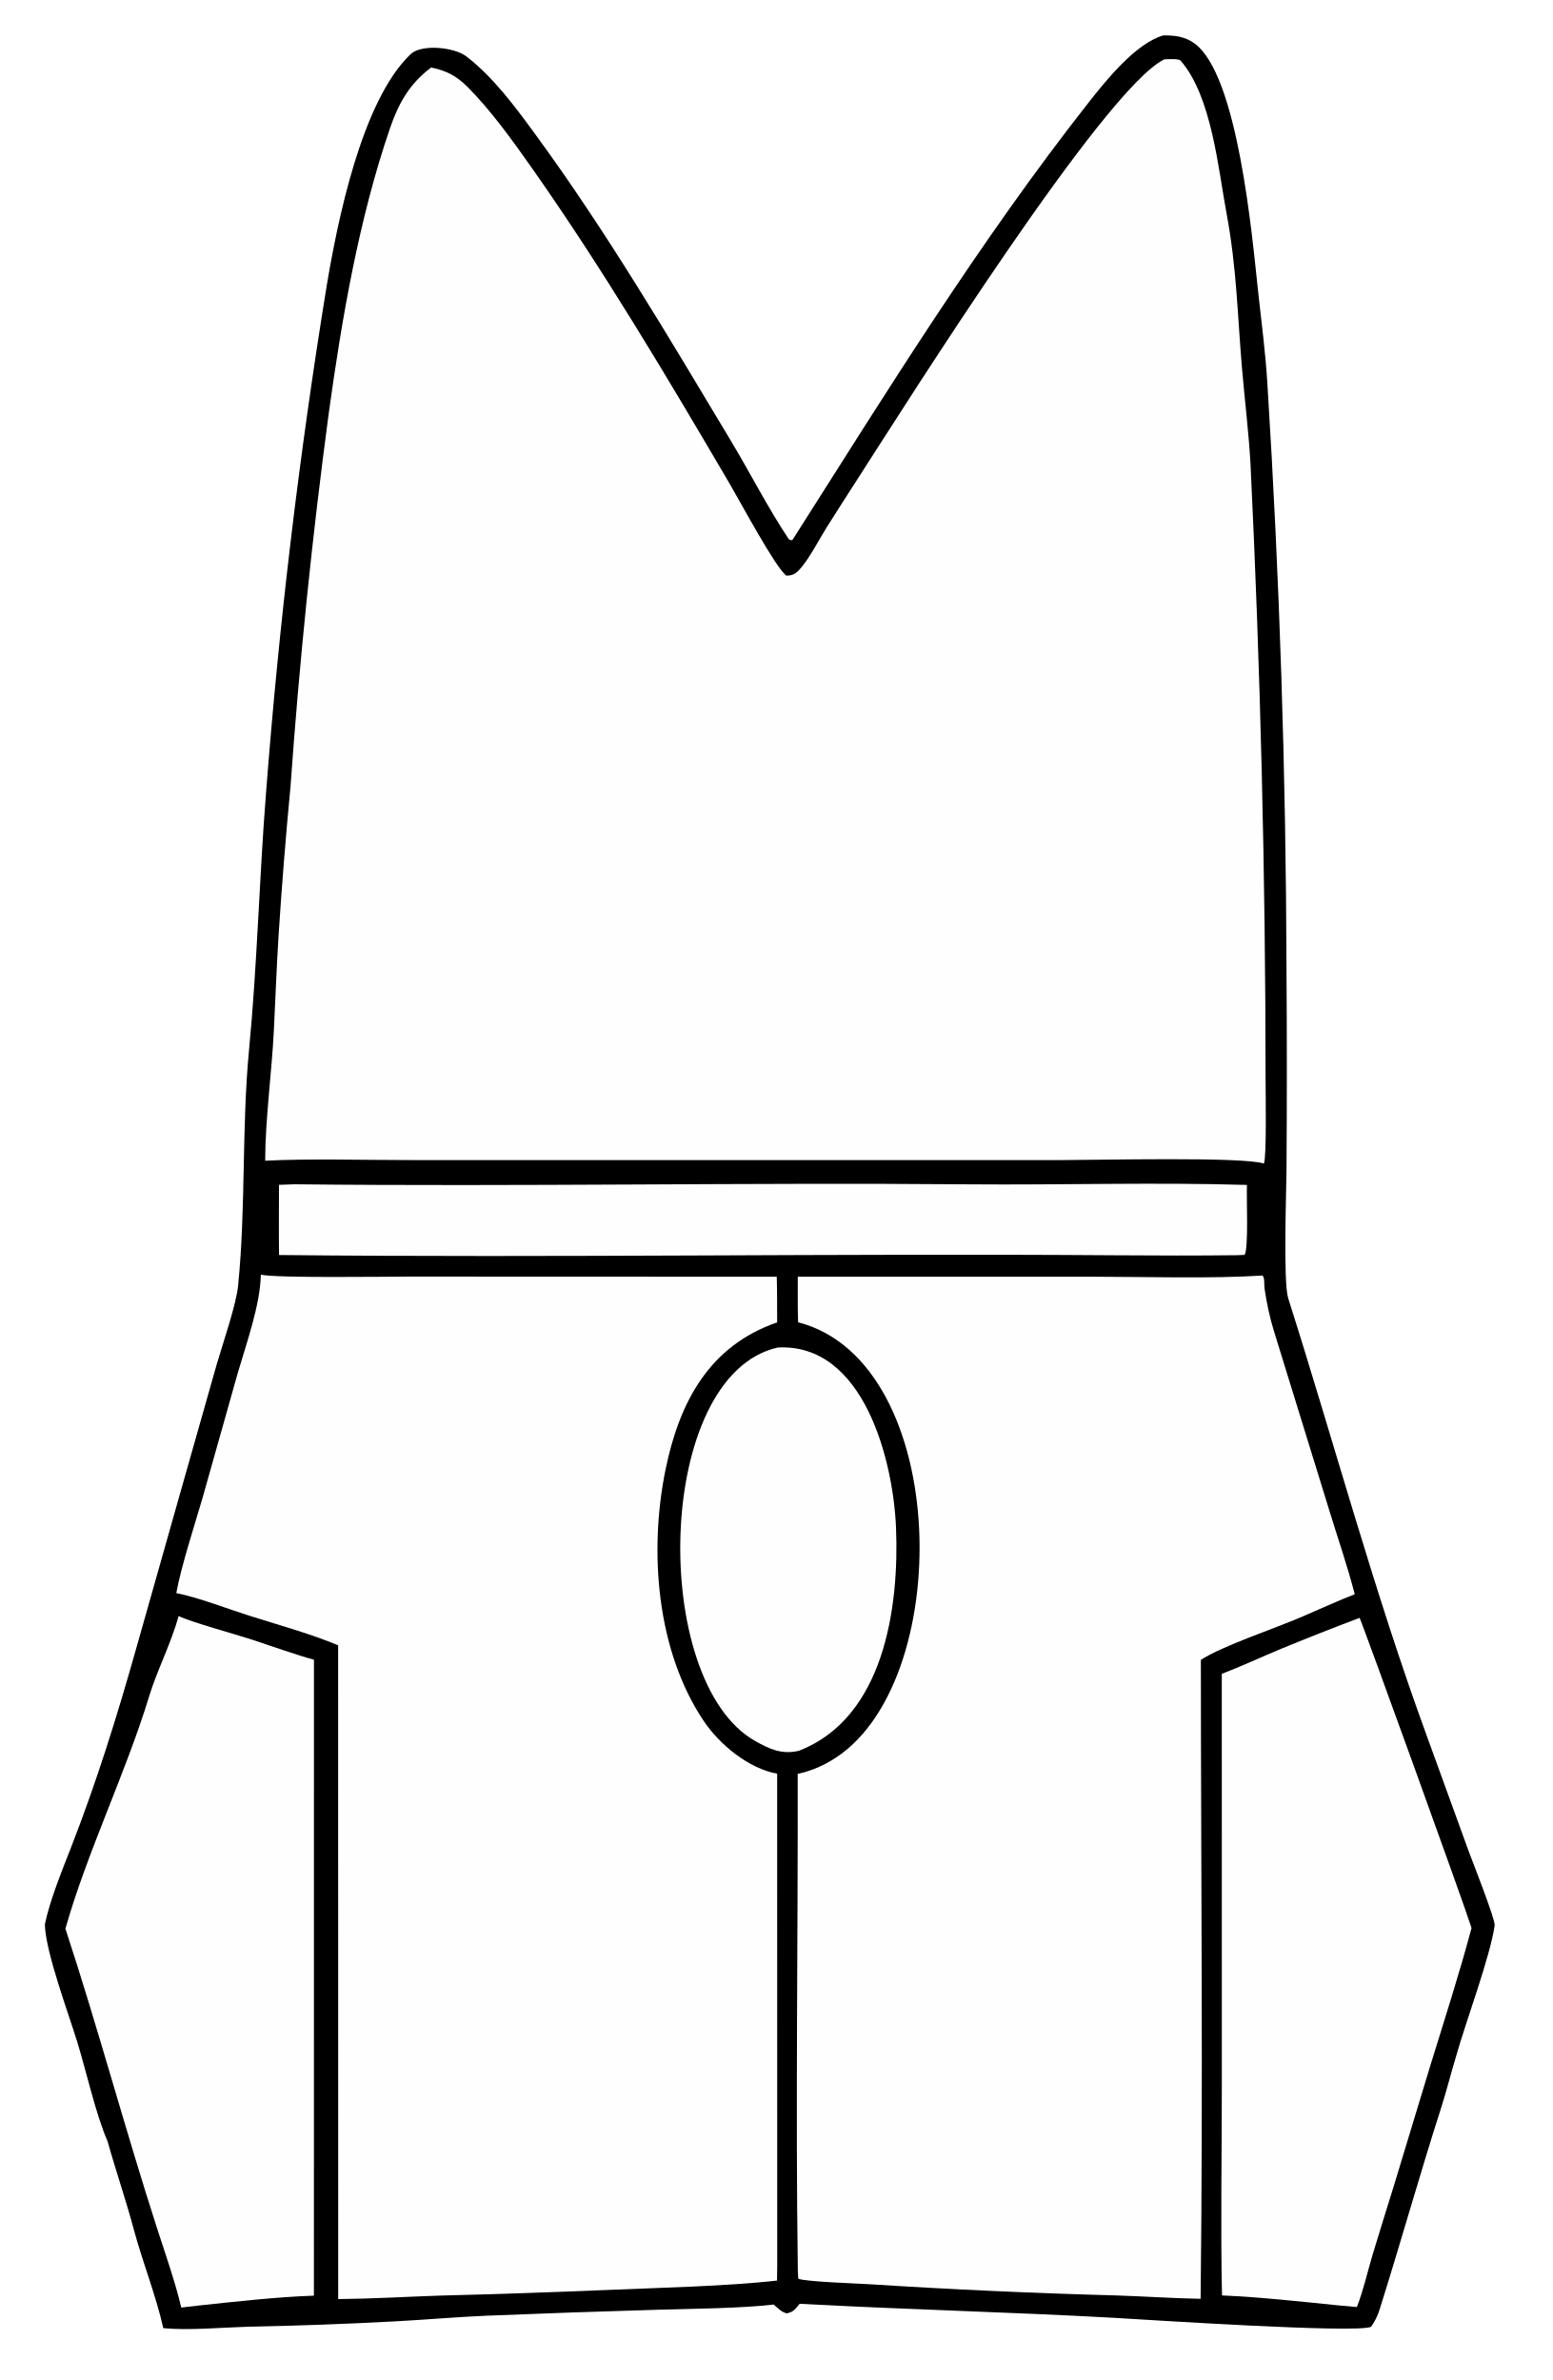
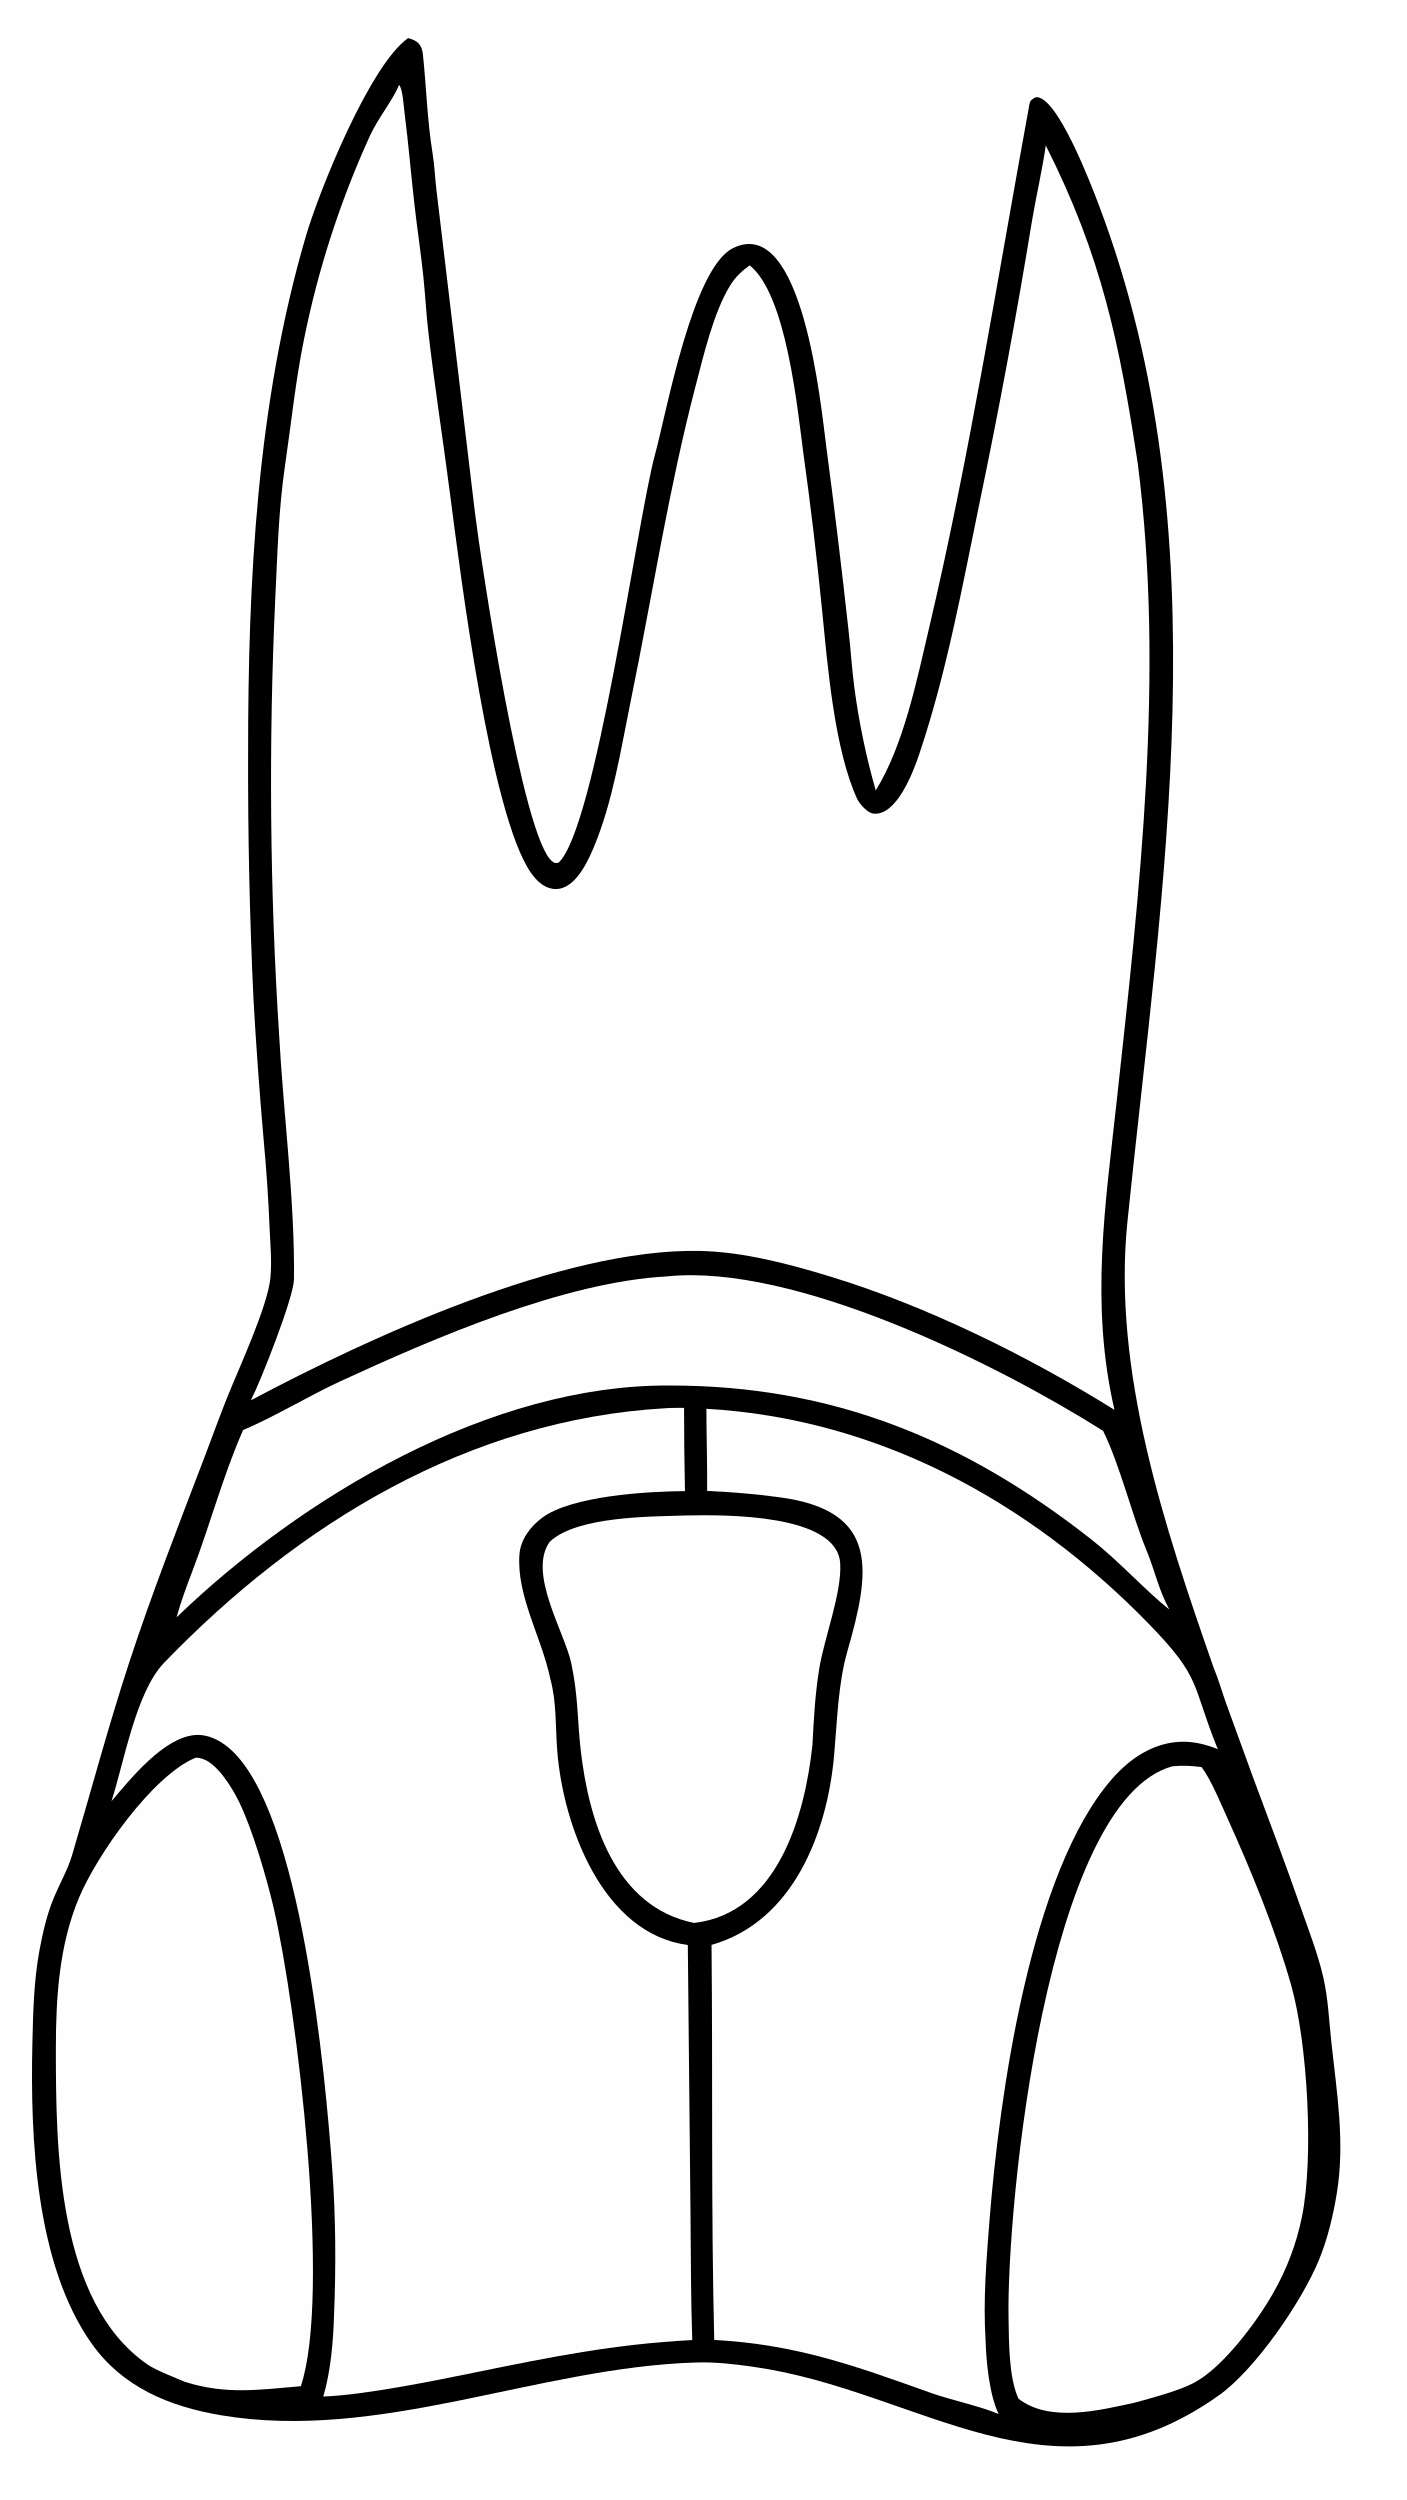
- <svg xmlns="http://www.w3.org/2000/svg" width="208" height="319" viewBox="0 0 208 319" fill="none">
-   <path d="M155.88 4.749C157.418 4.731 158.749 4.879 160.042 5.799C165.899 9.97 167.8 31.695 168.576 38.882C169.031 43.093 169.595 47.253 169.844 51.485C171.481 77.528 172.333 103.614 172.4 129.708C172.464 138.766 172.465 147.825 172.403 156.883C172.377 159.855 171.95 171.87 172.63 174.009C178.84 193.556 184.186 213.507 191.239 232.765L196.845 248.204C197.243 249.273 200.402 257.3 200.298 258.054C199.727 262.194 196.375 271.133 195.139 275.578C194.421 277.934 193.837 280.306 193.082 282.654C190.21 291.596 187.692 300.647 184.861 309.605C184.612 310.393 184.218 311.21 183.732 311.872C181.782 312.776 153.13 310.883 149.261 310.665C135.319 309.889 121.087 309.548 107.161 308.782C106.523 309.552 106.367 309.857 105.442 310.068C104.769 309.94 104.214 309.349 103.682 308.884C99.51 309.392 92.66 309.455 88.331 309.577C80.561 309.802 72.793 310.072 65.026 310.389C61.031 310.566 57.037 310.923 53.042 311.135C46.436 311.49 39.824 311.732 33.209 311.86C29.771 311.957 25.216 312.384 21.881 312.051C20.896 307.635 19.114 303.237 17.943 298.864C16.873 294.866 15.527 290.981 14.415 287.001C12.848 283.422 11.592 277.729 10.354 273.693C9.206 269.945 6.097 261.623 6.011 257.942C6.671 254.707 8.35 250.628 9.519 247.622C13.01 238.649 15.664 230.118 18.268 220.896L24.382 199.293L29.025 182.929C29.779 180.316 31.697 174.767 31.912 172.274C32.955 161.918 32.377 151.061 33.374 140.715C34.482 129.212 34.734 117.765 35.649 106.291C37.395 83.546 40.104 60.885 43.77 38.369C45.211 29.752 48.445 13.537 55.018 7.268C56.478 5.876 60.876 6.3 62.528 7.581C66.119 10.365 68.987 14.248 71.677 17.92C81.305 31.067 89.586 45.148 97.961 59.108C100.526 63.382 102.944 68.128 105.694 72.254C105.861 72.338 106.096 72.532 106.261 72.272C118.867 52.435 131.335 32.247 145.879 13.745C148.242 10.739 152.184 5.829 155.88 4.749Z" fill="black" />
-   <path d="M156.032 7.955C156.5 7.935 157.957 7.834 158.214 8.13C162.386 12.913 163.258 22.673 164.354 28.522C165.744 35.941 165.818 42.136 166.444 49.427C166.829 53.904 167.342 57.944 167.579 62.205C168.912 89.656 169.586 117.134 169.599 144.617C169.602 146.33 169.753 155.155 169.373 155.957C166.661 155.018 147.117 155.491 142.229 155.491L90.198 155.494L54.663 155.489C48.837 155.488 41.27 155.28 35.535 155.575C35.547 149.992 36.424 143.704 36.702 138.082C36.91 133.877 37.065 129.664 37.327 125.466C37.755 118.793 38.289 112.127 38.927 105.471C40.115 88.71 41.828 71.99 44.064 55.337C45.802 42.716 48.116 29.258 52.265 17.184C53.43 13.794 54.878 11.242 57.767 9.049C59.796 9.451 61.177 10.18 62.643 11.642C65.72 14.71 68.699 18.856 71.199 22.406C80.847 36.113 89.404 50.556 97.877 65.004C99.149 67.173 103.967 76.155 105.373 77.152C106.402 77.165 106.865 76.715 107.512 75.903C108.717 74.388 109.755 72.324 110.759 70.724C112.054 68.659 113.849 65.867 115.1 63.925C121.594 53.843 148.031 11.802 156.032 7.955Z" fill="#FEFEFE" />
-   <path d="M34.954 170.846C37.05 171.33 51.753 171.107 54.895 171.104L104.091 171.122C104.153 173.138 104.135 175.223 104.144 177.245C95.097 180.369 91.069 187.834 89.198 196.925C86.946 207.872 87.953 221.219 94.323 230.697C96.43 233.831 100.338 237.055 104.146 237.735L104.154 303.617L104.127 305.675C97.443 306.44 87.69 306.656 80.924 306.95C73.621 307.255 66.317 307.501 59.01 307.686C54.456 307.838 49.872 308.114 45.322 308.155L45.313 220.527C41.577 218.959 37.283 217.791 33.375 216.549C30.669 215.69 26.259 214.008 23.625 213.535C24.268 209.966 26.09 204.386 27.142 200.773L31.86 184.039C33.037 179.983 34.874 174.919 34.954 170.846Z" fill="#FEFEFE" />
-   <path d="M169.082 170.969L169.182 170.949C169.515 171.298 169.373 172.129 169.473 172.795C169.764 174.733 170.154 176.57 170.727 178.437L178.169 202.545C179.303 206.261 180.581 209.924 181.55 213.685C179.776 214.354 176.369 215.879 174.478 216.7C170.929 218.24 163.793 220.604 160.926 222.479C160.934 250.865 161.228 279.778 160.892 308.118C157.258 308.051 153.261 307.787 149.578 307.665C138.589 307.371 127.606 306.873 116.635 306.17C115.251 306.079 107.536 305.817 106.969 305.411L106.917 304.411C106.604 282.443 106.947 259.799 106.896 237.762C108.474 237.417 109.985 236.817 111.37 235.987C128.089 226.176 127.592 182.529 106.953 177.233C106.878 175.278 106.916 173.088 106.907 171.116L146.096 171.12C153.119 171.123 162.307 171.405 169.082 170.969Z" fill="#FEFEFE" />
-   <path d="M182.196 216.846C182.371 217.007 196.261 255.379 197.2 258.414C195.655 264.239 193.494 270.977 191.704 276.766L186.793 292.959C185.84 296.028 184.877 299.091 183.952 302.169C183.252 304.497 182.718 306.973 181.831 309.219L179.407 309.004C174.286 308.48 168.899 307.895 163.758 307.665C163.559 298.496 163.737 288.677 163.736 279.453L163.731 224.349C166.127 223.446 169.057 222.089 171.498 221.071C175.044 219.611 178.61 218.203 182.196 216.846Z" fill="#FEFEFE" />
-   <path d="M23.939 216.6C25.457 217.38 31.605 219.056 33.778 219.769C36.013 220.5 39.907 221.888 42.072 222.458L42.067 307.696C37.138 307.864 31.447 308.502 26.508 309.032L24.29 309.29C23.519 305.971 22.138 302.039 21.068 298.728C16.772 285.433 13.126 271.769 8.767 258.509C11.65 248.306 16.864 237.616 19.988 227.36C21.063 223.832 22.956 220.208 23.939 216.6Z" fill="#FEFEFE" />
-   <path d="M104.237 180.611C115.745 180.013 119.697 195.733 120.073 204.73C120.52 215.436 118.469 230.244 107.074 234.656L106.985 234.678C104.783 235.192 103.115 234.435 101.193 233.35C87.022 225.361 87.704 184.308 104.237 180.611Z" fill="#FEFEFE" />
-   <path d="M39.472 158.734C69.533 159.063 99.885 158.483 129.965 158.741C142.118 158.845 155.026 158.451 167.104 158.821C167.015 160.375 167.355 167.519 166.768 168.197L165.801 168.239C160.388 168.303 154.894 168.291 149.481 168.25C112.146 167.972 74.72 168.607 37.393 168.214C37.352 165.098 37.383 161.929 37.386 158.808L39.472 158.734Z" fill="#FEFEFE" />
+ <svg xmlns="http://www.w3.org/2000/svg" width="180" height="320" viewBox="0 0 180 320" fill="none">
+   <path d="M52.234 4.881C53.478 5.198 54.003 5.702 54.14 7.029C54.576 11.233 54.691 15.425 55.367 19.61C55.604 21.079 55.682 22.733 55.854 24.23L60.769 65.422C61.581 72.044 66.916 107.566 70.726 110.287C71.051 110.52 71.114 110.486 71.487 110.429C76.246 106.101 81.564 66.495 83.844 58.169C85.309 52.817 88.628 34.351 93.805 31.771C102.771 27.302 105.076 51.978 105.772 57.235C106.804 65.027 107.749 72.83 108.608 80.642C108.887 83.062 109.031 85.548 109.348 87.952C109.939 92.42 110.857 96.84 112.094 101.174C115.681 95.397 117.372 86.976 118.929 80.363C124.143 58.211 127.675 35.654 131.778 13.282C131.862 12.825 132.195 12.638 132.572 12.445C135.303 12.12 139.759 23.883 140.686 26.334C156.497 68.187 148.722 113.232 144.31 156.381C142.352 175.527 149.09 195.511 155.337 213.446C155.951 214.896 156.395 216.496 156.93 217.992L160.429 227.612C162.51 233.169 164.588 238.709 166.546 244.311C167.552 247.189 168.681 250.074 169.369 253.046C170.004 255.792 170.11 258.594 170.41 261.383C171.112 267.899 172.182 274.21 171.108 280.761C170.636 283.642 169.925 286.615 168.808 289.318C166.628 294.599 160.681 303.297 156.016 306.607C134.499 321.875 118.039 306.012 96.394 302.945C93.996 302.606 91.588 302.326 89.161 302.397C68.802 302.996 48.626 312.585 28.242 309.145C21.677 308.036 15.666 305.543 11.729 299.976C4.557 289.835 3.871 273.695 4.144 261.661C4.235 257.637 4.321 253.568 5.059 249.599C5.486 247.307 6.045 244.895 6.961 242.743C7.712 240.98 8.694 239.265 9.238 237.424C11.657 229.24 13.846 221.029 16.502 212.908C19.455 203.88 22.942 195.01 26.321 186.135C27.27 183.642 28.171 181.125 29.17 178.652C30.664 174.955 34.269 167.163 34.611 163.569C34.805 161.526 34.613 159.425 34.517 157.378C34.362 153.546 34.105 149.719 33.747 145.901C33.245 140.216 32.752 133.467 32.438 127.739C31.952 117.362 31.725 106.975 31.758 96.587C31.74 74.465 32.868 51.675 39.142 30.265C40.87 24.365 47.367 8.299 52.234 4.881Z" fill="black" />
+   <path d="M51.08 10.871C51.544 11.313 51.684 13.668 51.772 14.358C52.274 18.289 52.604 22.253 53.05 26.192C53.401 29.29 53.877 32.376 54.197 35.475C54.439 37.818 54.559 40.173 54.829 42.513C55.626 49.422 56.708 56.306 57.602 63.203C58.907 73.256 62.748 104.224 67.952 111.705C68.606 112.645 69.508 113.561 70.685 113.76C73.361 114.213 75.091 110.603 75.946 108.588C78.444 102.698 79.477 95.841 80.758 89.596C83.506 76.202 85.583 62.614 89.043 49.38C90.075 45.435 91.333 39.993 93.457 36.544C94.121 35.467 94.941 34.688 95.956 33.964C100.666 37.72 102.053 52.178 102.838 58.067C103.771 64.754 104.57 71.459 105.235 78.178C105.92 84.987 106.774 95.913 109.74 102.308C110.071 102.95 111.027 104.049 111.787 104.138C114.779 104.49 116.925 98.718 117.637 96.605C121.181 86.078 123.145 75.206 125.38 64.37C127.881 52.378 130.122 40.333 132.1 28.244C132.628 25.093 133.428 21.66 133.859 18.617C141.036 32.833 143.285 43.916 145.64 59.37C149.085 86.359 145.892 113.884 142.958 140.762C141.475 154.347 139.515 166.879 142.652 180.466C131.727 173.646 118.668 167.185 106.347 163.422C100.964 161.778 95.126 160.221 89.477 160.118C71.993 159.8 47.363 171.128 32.111 179.241C33.404 176.701 37.603 166.049 37.63 163.748C37.746 153.734 36.27 142.438 35.725 132.453C34.538 113.872 34.374 95.24 35.232 76.641C35.522 70.769 35.639 65.3 36.502 59.455C37.288 54.129 37.81 48.849 38.89 43.545C40.7 34.513 43.545 25.721 47.37 17.341C48.4 15.133 50.206 12.898 51.013 11.032L51.08 10.871Z" fill="#FEFEFE" />
+   <path d="M85.186 180.253C85.738 180.193 86.954 180.216 87.558 180.209C87.559 183.76 87.599 187.311 87.677 190.86C82.901 190.9 73.145 191.452 69.374 194.288C67.902 195.395 66.629 197.051 66.489 198.963C66.097 204.281 69.327 209.549 70.441 214.893C71.274 217.976 71.079 221.05 71.334 224.2C72.104 233.708 77.13 247.519 88.041 248.963L88.383 283.308C88.445 288.71 88.415 294.13 88.61 299.526C78.569 300.053 70.518 301.69 60.708 303.694C55.592 304.74 46.586 306.573 41.378 306.756C42.334 303.557 42.658 299.693 42.754 296.365C43.013 290.164 42.979 283.79 42.523 277.597C41.64 265.611 38.599 231.634 29.315 223.752C28.096 222.717 26.56 221.941 24.919 222.089C20.919 222.451 16.742 227.64 14.269 230.555C15.891 225.531 17.397 216.58 20.993 212.848C38.228 194.97 60.014 181.691 85.186 180.253Z" fill="#FEFEFE" />
+   <path d="M90.416 180.325C112.419 181.586 131.785 192.197 147.001 207.805C153.927 214.91 152.46 215.481 155.878 223.896C154.36 223.269 152.676 222.87 151.026 222.95C147.562 223.121 144.662 225.076 142.426 227.605C131.856 239.569 127.901 268.48 126.655 284.217C126.255 289.28 125.837 294.411 126.152 299.487C126.224 302.237 126.643 306.577 127.831 309.001C125.684 308.051 121.622 307.174 119.206 306.311C109.339 302.79 101.939 300.085 91.421 299.512C91.007 282.904 91.243 265.632 91.076 248.945C101.529 245.974 105.877 234.608 106.765 224.705C107.157 220.345 107.263 215.559 108.457 211.391C111.368 201.231 112.747 193.329 99.678 191.637C96.675 191.231 93.615 190.981 90.511 190.835C90.547 187.411 90.423 183.79 90.416 180.325Z" fill="#FEFEFE" />
+   <path d="M150.086 226.079C151.573 225.958 152.337 226.018 153.801 226.185C155.018 227.797 156.282 230.894 157.145 232.799C160.145 239.43 163.307 247.15 165.273 254.115C167.394 261.627 168.179 276.23 166.649 283.751C165.946 287.221 164.682 290.552 162.907 293.614C160.892 297.165 156.537 303.034 152.855 304.984C150.866 306.037 147.478 306.926 145.254 307.538C140.762 308.519 134.352 310.127 130.37 307.039C129.116 304.351 129.152 299.802 129.095 296.865C128.81 282.254 133.964 230.472 150.086 226.079Z" fill="#FEFEFE" />
+   <path d="M25.073 224.975C25.41 224.986 25.646 225.039 25.96 225.144C27.863 225.78 29.723 228.865 30.554 230.541C32.297 234.056 34.178 240.523 35.038 244.244C38.001 257.061 42.442 293.627 38.508 305.434C33.079 305.9 28.925 306.533 23.666 304.878C22.464 304.365 19.95 303.39 18.931 302.69C7.258 294.68 7.151 274.915 7.151 262.178C7.151 255.417 7.616 248.904 10.093 242.952C12.353 237.524 19.536 227.218 25.073 224.975Z" fill="#FEFEFE" />
+   <path d="M85.381 163.379C101.62 161.673 127.54 174.522 141.196 183.15C143.386 187.604 144.82 193.736 146.766 198.48C147.859 201.141 148.244 203.326 149.668 206.017C146.575 203.558 143.297 199.881 139.699 197.054C123.414 184.259 106.514 177.319 85.697 177.348C62.81 177.184 38.634 191.565 22.604 207.014C23.131 205.07 23.908 202.976 24.63 201.087C26.883 195.193 28.573 188.793 31.12 183.043C34.763 181.538 39.654 178.61 43.515 176.827C55.523 171.28 72.202 164.08 85.381 163.379Z" fill="#FEFEFE" />
+   <path d="M88.127 193.973C92.563 193.901 107.118 193.716 107.543 200.079C107.793 203.817 105.504 209.64 104.868 213.562C104.335 216.844 104.164 219.988 103.995 223.33C103.034 232.4 99.536 244.9 88.846 246.138C78.695 244.086 75.353 233.056 74.323 223.949C73.891 220.127 74.019 217.123 73.121 212.892C72.284 208.942 67.495 201.305 70.372 197.344C73.876 194.026 83.454 194.126 88.127 193.973Z" fill="#FEFEFE" />
</svg>
